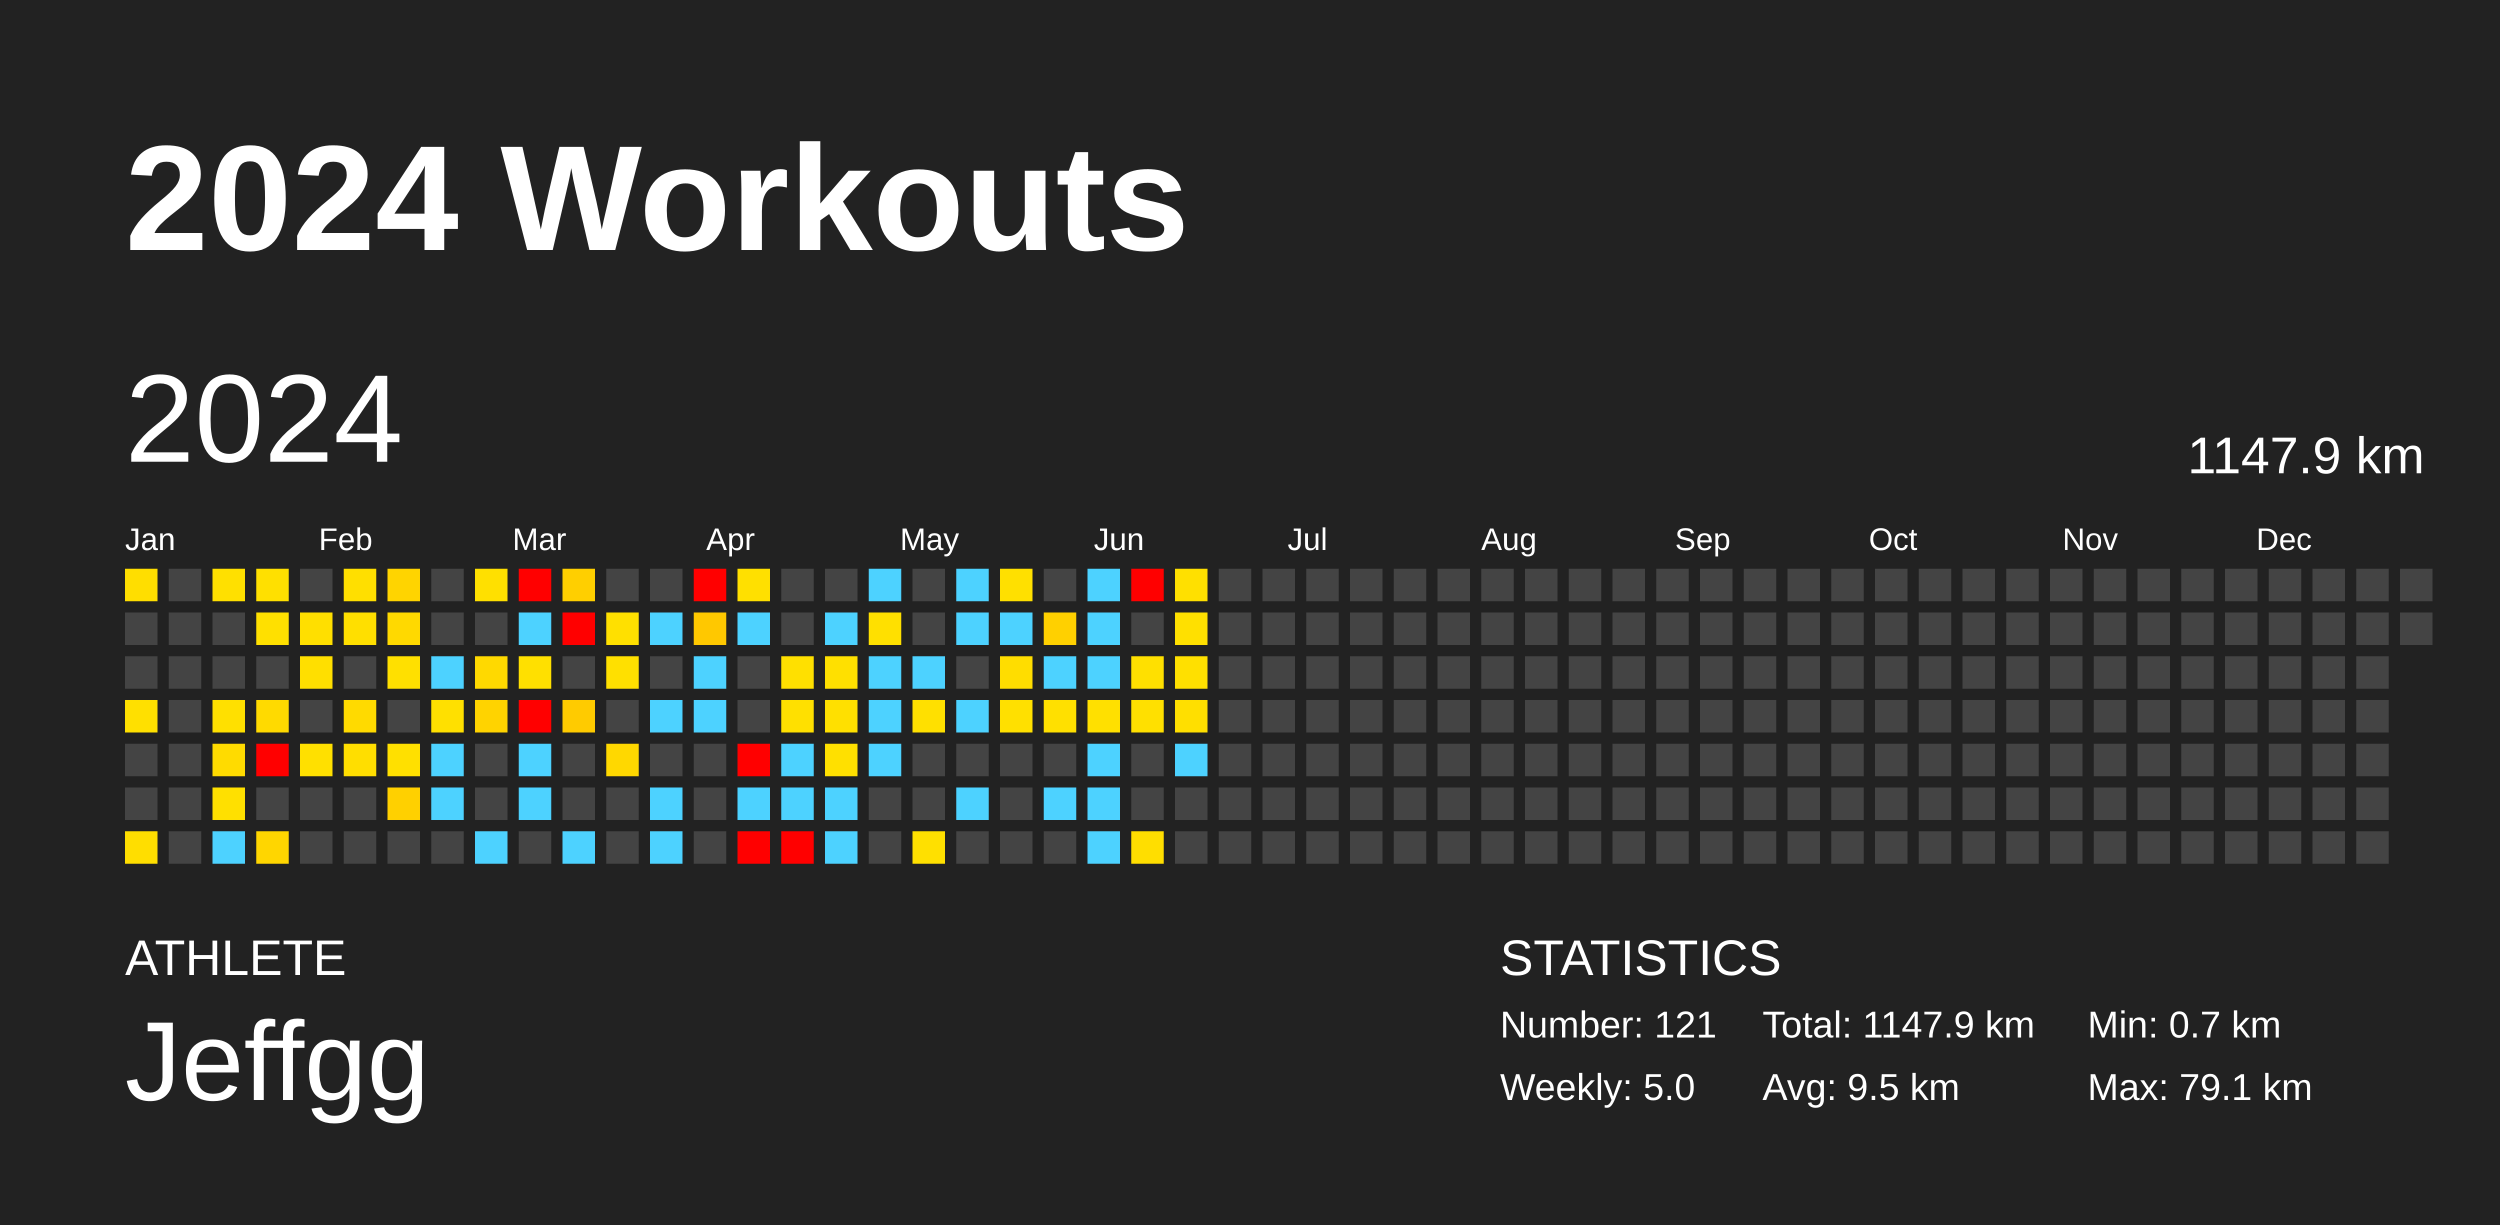
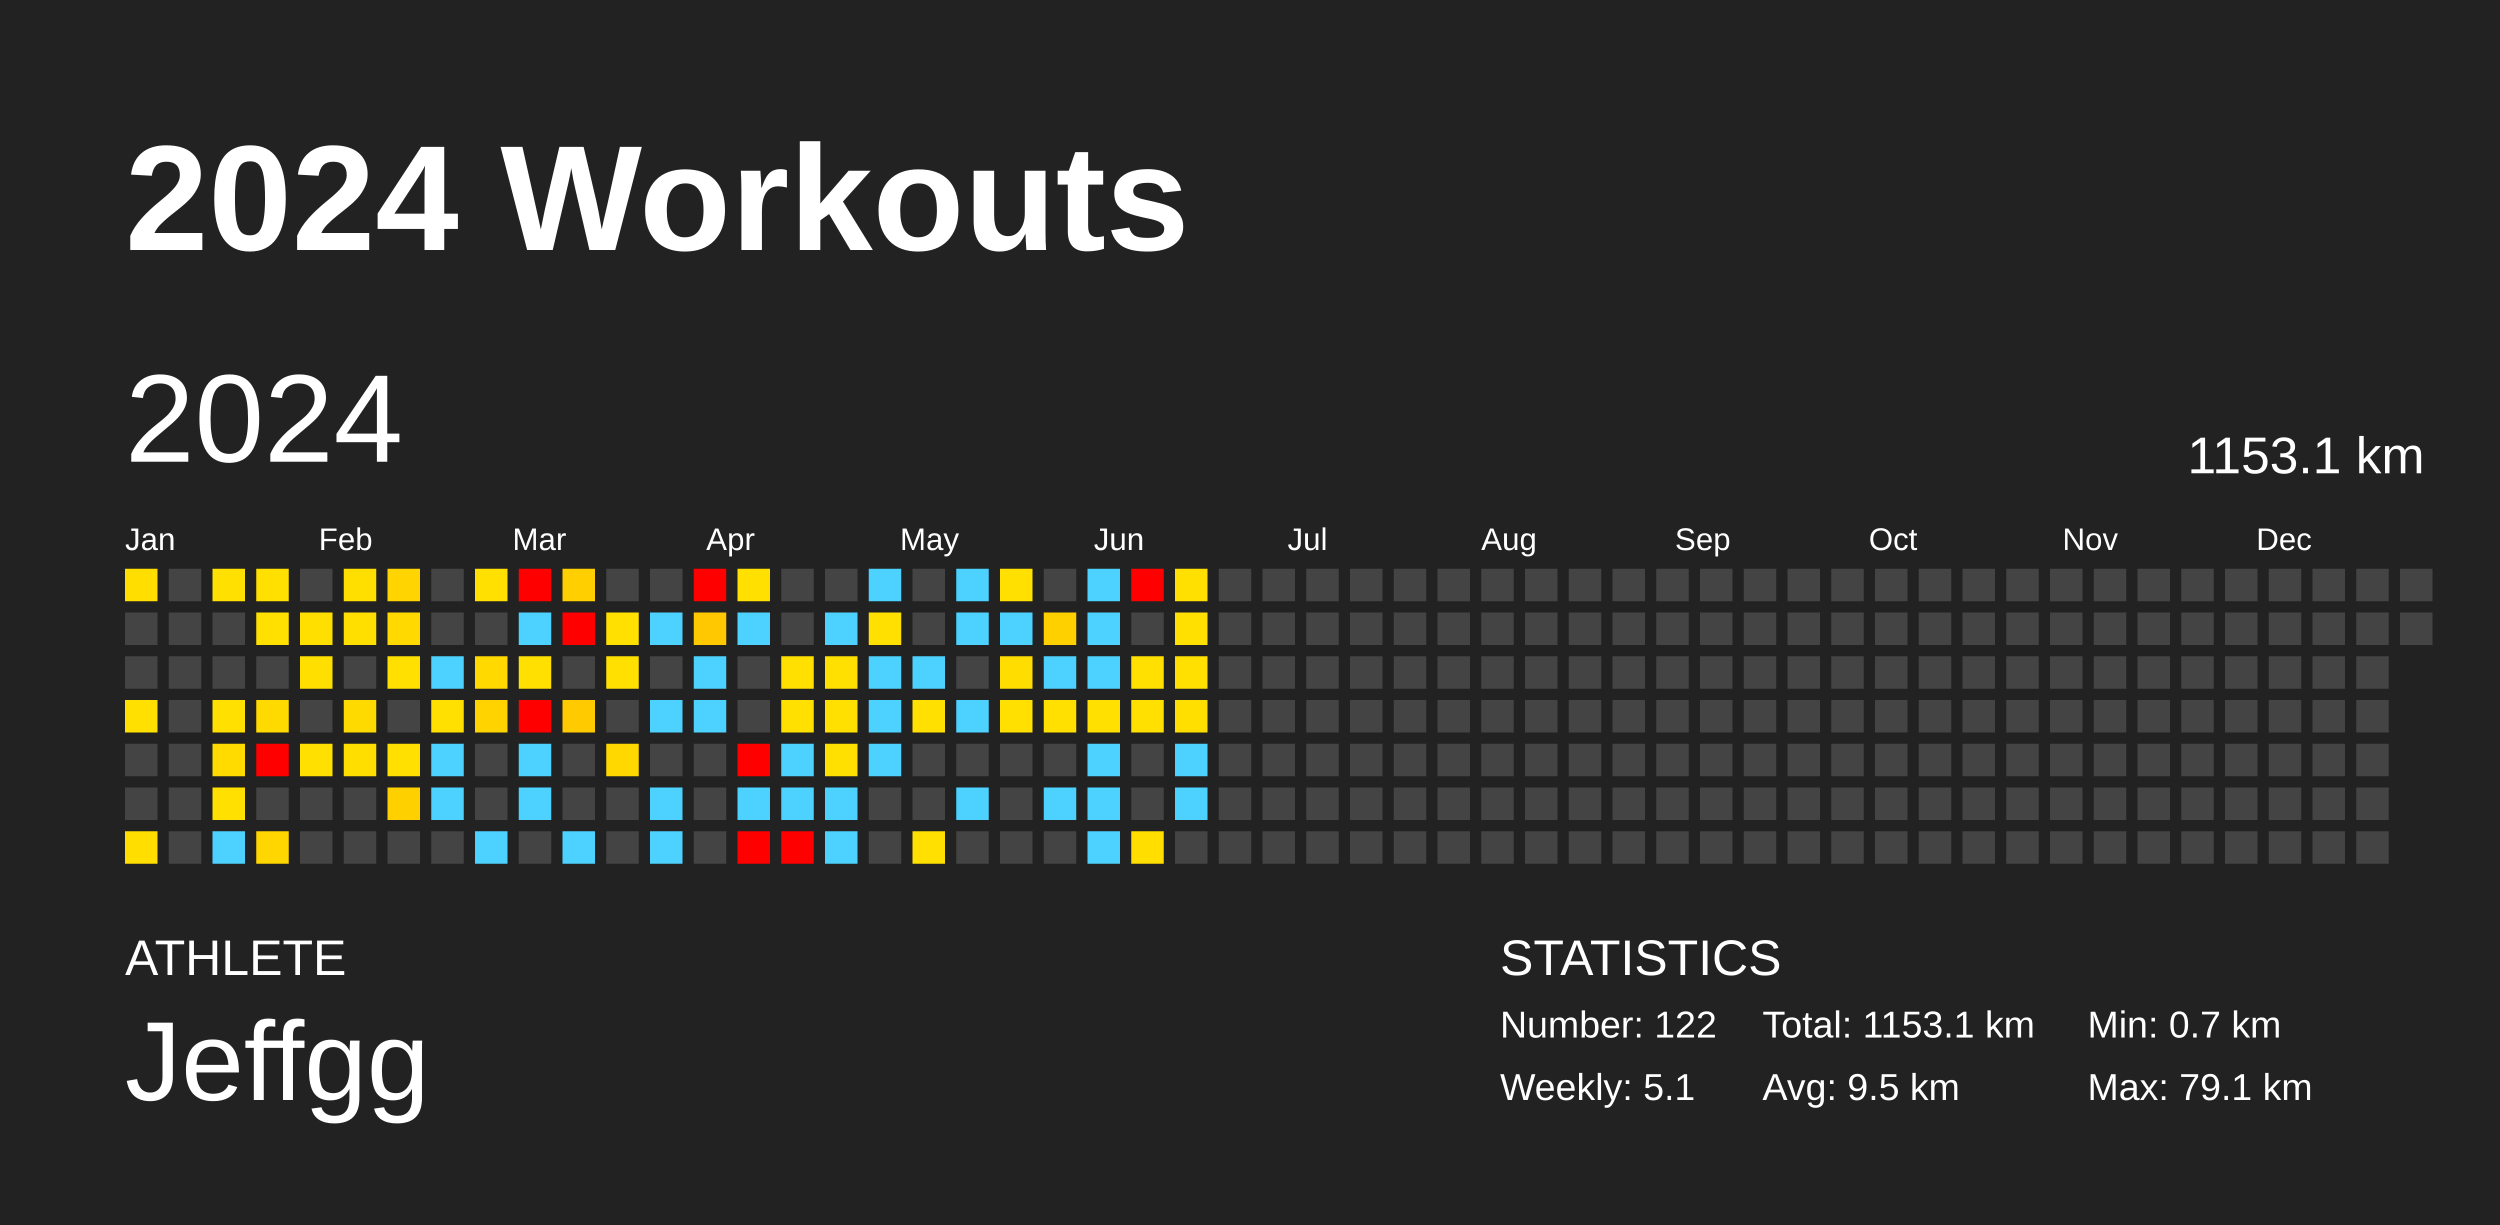
<svg xmlns="http://www.w3.org/2000/svg" baseProfile="full" height="98mm" version="1.1" viewBox="0,0,200,98" width="200mm">
  <defs />
  <rect fill="#222222" height="98" width="200" x="0" y="0" />
  <text fill="#FFFFFF" style="font-size:12px; font-family:Arial; font-weight:bold;" x="10" y="20">2024 Workouts</text>
  <text fill="#FFFFFF" style="font-size:4px; font-family:Arial" x="10" y="78">ATHLETE</text>
  <text fill="#FFFFFF" style="font-size:9px; font-family:Arial" x="10" y="88">Jeffgg</text>
  <text fill="#FFFFFF" style="font-size:4px; font-family:Arial" x="120" y="78">STATISTICS</text>
-   <text fill="#FFFFFF" style="font-size:3px; font-family:Arial" x="120" y="83">Number: 121</text>
-   <text fill="#FFFFFF" style="font-size:3px; font-family:Arial" x="120" y="88">Weekly: 5.0</text>
-   <text fill="#FFFFFF" style="font-size:3px; font-family:Arial" x="141" y="83">Total: 1147.9 km</text>
+   <text fill="#FFFFFF" style="font-size:3px; font-family:Arial" x="120" y="83">Number: 122</text>
+   <text fill="#FFFFFF" style="font-size:3px; font-family:Arial" x="120" y="88">Weekly: 5.1</text>
+   <text fill="#FFFFFF" style="font-size:3px; font-family:Arial" x="141" y="83">Total: 1153.1 km</text>
  <text fill="#FFFFFF" style="font-size:3px; font-family:Arial" x="141" y="88">Avg: 9.5 km</text>
  <text fill="#FFFFFF" style="font-size:3px; font-family:Arial" x="167" y="83">Min: 0.7 km</text>
  <text fill="#FFFFFF" style="font-size:3px; font-family:Arial" x="167" y="88">Max: 79.1 km</text>
  <text dominant-baseline="hanging" fill="#FFFFFF" style="font-size:10.0px; font-family:Arial;" x="10" y="30">2024</text>
-   <text dominant-baseline="hanging" fill="#FFFFFF" style="font-size:4.125px; font-family:Arial;" x="175" y="35">1147.9 km</text>
+   <text dominant-baseline="hanging" fill="#FFFFFF" style="font-size:4.125px; font-family:Arial;" x="175" y="35">1153.1 km</text>
  <text fill="#FFFFFF" style="font-size:2.5px; font-family:Arial" x="10.0" y="44">Jan</text>
  <text fill="#FFFFFF" style="font-size:2.5px; font-family:Arial" x="25.5" y="44">Feb</text>
  <text fill="#FFFFFF" style="font-size:2.5px; font-family:Arial" x="41.0" y="44">Mar</text>
  <text fill="#FFFFFF" style="font-size:2.5px; font-family:Arial" x="56.5" y="44">Apr</text>
  <text fill="#FFFFFF" style="font-size:2.5px; font-family:Arial" x="72.0" y="44">May</text>
  <text fill="#FFFFFF" style="font-size:2.5px; font-family:Arial" x="87.5" y="44">Jun</text>
  <text fill="#FFFFFF" style="font-size:2.5px; font-family:Arial" x="103.0" y="44">Jul</text>
  <text fill="#FFFFFF" style="font-size:2.5px; font-family:Arial" x="118.5" y="44">Aug</text>
  <text fill="#FFFFFF" style="font-size:2.5px; font-family:Arial" x="134.0" y="44">Sep</text>
  <text fill="#FFFFFF" style="font-size:2.5px; font-family:Arial" x="149.5" y="44">Oct</text>
  <text fill="#FFFFFF" style="font-size:2.5px; font-family:Arial" x="165.0" y="44">Nov</text>
  <text fill="#FFFFFF" style="font-size:2.5px; font-family:Arial" x="180.5" y="44">Dec</text>
  <rect fill="#ffde00" height="2.6" width="2.6" x="10.0" y="45.5" />
  <rect fill="#444444" height="2.6" width="2.6" x="10.0" y="49.0" />
  <rect fill="#444444" height="2.6" width="2.6" x="10.0" y="52.5" />
  <rect fill="#ffe000" height="2.6" width="2.6" x="10.0" y="56.0" />
  <rect fill="#444444" height="2.6" width="2.6" x="10.0" y="59.5" />
  <rect fill="#444444" height="2.6" width="2.6" x="10.0" y="63.0" />
  <rect fill="#ffde00" height="2.6" width="2.6" x="10.0" y="66.5" />
  <rect fill="#444444" height="2.6" width="2.6" x="13.5" y="45.5" />
  <rect fill="#444444" height="2.6" width="2.6" x="13.5" y="49.0" />
  <rect fill="#444444" height="2.6" width="2.6" x="13.5" y="52.5" />
  <rect fill="#444444" height="2.6" width="2.6" x="13.5" y="56.0" />
  <rect fill="#444444" height="2.6" width="2.6" x="13.5" y="59.5" />
  <rect fill="#444444" height="2.6" width="2.6" x="13.5" y="63.0" />
  <rect fill="#444444" height="2.6" width="2.6" x="13.5" y="66.5" />
  <rect fill="#ffe000" height="2.6" width="2.6" x="17.0" y="45.5" />
  <rect fill="#444444" height="2.6" width="2.6" x="17.0" y="49.0" />
  <rect fill="#444444" height="2.6" width="2.6" x="17.0" y="52.5" />
  <rect fill="#ffe000" height="2.6" width="2.6" x="17.0" y="56.0" />
  <rect fill="#ffdb00" height="2.6" width="2.6" x="17.0" y="59.5" />
  <rect fill="#ffe000" height="2.6" width="2.6" x="17.0" y="63.0" />
  <rect fill="#4dd2ff" height="2.6" width="2.6" x="17.0" y="66.5" />
  <rect fill="#ffe000" height="2.6" width="2.6" x="20.5" y="45.5" />
  <rect fill="#ffe000" height="2.6" width="2.6" x="20.5" y="49.0" />
  <rect fill="#444444" height="2.6" width="2.6" x="20.5" y="52.5" />
  <rect fill="#ffda00" height="2.6" width="2.6" x="20.5" y="56.0" />
  <rect fill="red" height="2.6" width="2.6" x="20.5" y="59.5" />
  <rect fill="#444444" height="2.6" width="2.6" x="20.5" y="63.0" />
  <rect fill="#ffd600" height="2.6" width="2.6" x="20.5" y="66.5" />
  <rect fill="#444444" height="2.6" width="2.6" x="24.0" y="45.5" />
  <rect fill="#ffdf00" height="2.6" width="2.6" x="24.0" y="49.0" />
  <rect fill="#ffdf00" height="2.6" width="2.6" x="24.0" y="52.5" />
  <rect fill="#444444" height="2.6" width="2.6" x="24.0" y="56.0" />
  <rect fill="#ffe000" height="2.6" width="2.6" x="24.0" y="59.5" />
  <rect fill="#444444" height="2.6" width="2.6" x="24.0" y="63.0" />
  <rect fill="#444444" height="2.6" width="2.6" x="24.0" y="66.5" />
  <rect fill="#ffdf00" height="2.6" width="2.6" x="27.5" y="45.5" />
  <rect fill="#ffdf00" height="2.6" width="2.6" x="27.5" y="49.0" />
  <rect fill="#444444" height="2.6" width="2.6" x="27.5" y="52.5" />
  <rect fill="#ffda00" height="2.6" width="2.6" x="27.5" y="56.0" />
  <rect fill="#ffde00" height="2.6" width="2.6" x="27.5" y="59.5" />
  <rect fill="#444444" height="2.6" width="2.6" x="27.5" y="63.0" />
  <rect fill="#444444" height="2.6" width="2.6" x="27.5" y="66.5" />
  <rect fill="#ffd400" height="2.6" width="2.6" x="31.0" y="45.5" />
  <rect fill="#ffd900" height="2.6" width="2.6" x="31.0" y="49.0" />
  <rect fill="#ffe000" height="2.6" width="2.6" x="31.0" y="52.5" />
  <rect fill="#444444" height="2.6" width="2.6" x="31.0" y="56.0" />
  <rect fill="#ffe000" height="2.6" width="2.6" x="31.0" y="59.5" />
  <rect fill="#ffd000" height="2.6" width="2.6" x="31.0" y="63.0" />
  <rect fill="#444444" height="2.6" width="2.6" x="31.0" y="66.5" />
  <rect fill="#444444" height="2.6" width="2.6" x="34.5" y="45.5" />
  <rect fill="#444444" height="2.6" width="2.6" x="34.5" y="49.0" />
  <rect fill="#4dd2ff" height="2.6" width="2.6" x="34.5" y="52.5" />
  <rect fill="#ffe000" height="2.6" width="2.6" x="34.5" y="56.0" />
  <rect fill="#4dd2ff" height="2.6" width="2.6" x="34.5" y="59.5" />
  <rect fill="#4dd2ff" height="2.6" width="2.6" x="34.5" y="63.0" />
  <rect fill="#444444" height="2.6" width="2.6" x="34.5" y="66.5" />
  <rect fill="#ffe000" height="2.6" width="2.6" x="38.0" y="45.5" />
  <rect fill="#444444" height="2.6" width="2.6" x="38.0" y="49.0" />
  <rect fill="#ffd900" height="2.6" width="2.6" x="38.0" y="52.5" />
  <rect fill="#ffd300" height="2.6" width="2.6" x="38.0" y="56.0" />
  <rect fill="#444444" height="2.6" width="2.6" x="38.0" y="59.5" />
  <rect fill="#444444" height="2.6" width="2.6" x="38.0" y="63.0" />
  <rect fill="#4dd2ff" height="2.6" width="2.6" x="38.0" y="66.5" />
  <rect fill="red" height="2.6" width="2.6" x="41.5" y="45.5" />
  <rect fill="#4dd2ff" height="2.6" width="2.6" x="41.5" y="49.0" />
  <rect fill="#ffe000" height="2.6" width="2.6" x="41.5" y="52.5" />
  <rect fill="red" height="2.6" width="2.6" x="41.5" y="56.0" />
  <rect fill="#4dd2ff" height="2.6" width="2.6" x="41.5" y="59.5" />
  <rect fill="#4dd2ff" height="2.6" width="2.6" x="41.5" y="63.0" />
  <rect fill="#444444" height="2.6" width="2.6" x="41.5" y="66.5" />
  <rect fill="#ffcf00" height="2.6" width="2.6" x="45.0" y="45.5" />
  <rect fill="red" height="2.6" width="2.6" x="45.0" y="49.0" />
  <rect fill="#444444" height="2.6" width="2.6" x="45.0" y="52.5" />
  <rect fill="#ffcb00" height="2.6" width="2.6" x="45.0" y="56.0" />
  <rect fill="#444444" height="2.6" width="2.6" x="45.0" y="59.5" />
  <rect fill="#444444" height="2.6" width="2.6" x="45.0" y="63.0" />
  <rect fill="#4dd2ff" height="2.6" width="2.6" x="45.0" y="66.5" />
  <rect fill="#444444" height="2.6" width="2.6" x="48.5" y="45.5" />
  <rect fill="#ffe000" height="2.6" width="2.6" x="48.5" y="49.0" />
  <rect fill="#ffe000" height="2.6" width="2.6" x="48.5" y="52.5" />
  <rect fill="#444444" height="2.6" width="2.6" x="48.5" y="56.0" />
  <rect fill="#ffd800" height="2.6" width="2.6" x="48.5" y="59.5" />
  <rect fill="#444444" height="2.6" width="2.6" x="48.5" y="63.0" />
  <rect fill="#444444" height="2.6" width="2.6" x="48.5" y="66.5" />
  <rect fill="#444444" height="2.6" width="2.6" x="52.0" y="45.5" />
  <rect fill="#4dd2ff" height="2.6" width="2.6" x="52.0" y="49.0" />
  <rect fill="#444444" height="2.6" width="2.6" x="52.0" y="52.5" />
  <rect fill="#4dd2ff" height="2.6" width="2.6" x="52.0" y="56.0" />
  <rect fill="#444444" height="2.6" width="2.6" x="52.0" y="59.5" />
  <rect fill="#4dd2ff" height="2.6" width="2.6" x="52.0" y="63.0" />
  <rect fill="#4dd2ff" height="2.6" width="2.6" x="52.0" y="66.5" />
  <rect fill="red" height="2.6" width="2.6" x="55.5" y="45.5" />
  <rect fill="#ffc800" height="2.6" width="2.6" x="55.5" y="49.0" />
  <rect fill="#4dd2ff" height="2.6" width="2.6" x="55.5" y="52.5" />
  <rect fill="#4dd2ff" height="2.6" width="2.6" x="55.5" y="56.0" />
  <rect fill="#444444" height="2.6" width="2.6" x="55.5" y="59.5" />
  <rect fill="#444444" height="2.6" width="2.6" x="55.5" y="63.0" />
  <rect fill="#444444" height="2.6" width="2.6" x="55.5" y="66.5" />
  <rect fill="#ffe000" height="2.6" width="2.6" x="59.0" y="45.5" />
  <rect fill="#4dd2ff" height="2.6" width="2.6" x="59.0" y="49.0" />
  <rect fill="#444444" height="2.6" width="2.6" x="59.0" y="52.5" />
  <rect fill="#444444" height="2.6" width="2.6" x="59.0" y="56.0" />
  <rect fill="red" height="2.6" width="2.6" x="59.0" y="59.5" />
  <rect fill="#4dd2ff" height="2.6" width="2.6" x="59.0" y="63.0" />
  <rect fill="red" height="2.6" width="2.6" x="59.0" y="66.5" />
  <rect fill="#444444" height="2.6" width="2.6" x="62.5" y="45.5" />
  <rect fill="#444444" height="2.6" width="2.6" x="62.5" y="49.0" />
  <rect fill="#ffe000" height="2.6" width="2.6" x="62.5" y="52.5" />
  <rect fill="#ffe000" height="2.6" width="2.6" x="62.5" y="56.0" />
  <rect fill="#4dd2ff" height="2.6" width="2.6" x="62.5" y="59.5" />
  <rect fill="#4dd2ff" height="2.6" width="2.6" x="62.5" y="63.0" />
  <rect fill="red" height="2.6" width="2.6" x="62.5" y="66.5" />
  <rect fill="#444444" height="2.6" width="2.6" x="66.0" y="45.5" />
  <rect fill="#4dd2ff" height="2.6" width="2.6" x="66.0" y="49.0" />
  <rect fill="#ffe000" height="2.6" width="2.6" x="66.0" y="52.5" />
  <rect fill="#ffe000" height="2.6" width="2.6" x="66.0" y="56.0" />
  <rect fill="#ffe000" height="2.6" width="2.6" x="66.0" y="59.5" />
  <rect fill="#4dd2ff" height="2.6" width="2.6" x="66.0" y="63.0" />
  <rect fill="#4dd2ff" height="2.6" width="2.6" x="66.0" y="66.5" />
  <rect fill="#4dd2ff" height="2.6" width="2.6" x="69.5" y="45.5" />
  <rect fill="#ffe000" height="2.6" width="2.6" x="69.5" y="49.0" />
  <rect fill="#4dd2ff" height="2.6" width="2.6" x="69.5" y="52.5" />
  <rect fill="#4dd2ff" height="2.6" width="2.6" x="69.5" y="56.0" />
  <rect fill="#4dd2ff" height="2.6" width="2.6" x="69.5" y="59.5" />
  <rect fill="#444444" height="2.6" width="2.6" x="69.5" y="63.0" />
  <rect fill="#444444" height="2.6" width="2.6" x="69.5" y="66.5" />
  <rect fill="#444444" height="2.6" width="2.6" x="73.0" y="45.5" />
  <rect fill="#444444" height="2.6" width="2.6" x="73.0" y="49.0" />
  <rect fill="#4dd2ff" height="2.6" width="2.6" x="73.0" y="52.5" />
  <rect fill="#ffe000" height="2.6" width="2.6" x="73.0" y="56.0" />
  <rect fill="#444444" height="2.6" width="2.6" x="73.0" y="59.5" />
  <rect fill="#444444" height="2.6" width="2.6" x="73.0" y="63.0" />
  <rect fill="#ffe000" height="2.6" width="2.6" x="73.0" y="66.5" />
  <rect fill="#4dd2ff" height="2.6" width="2.6" x="76.5" y="45.5" />
  <rect fill="#4dd2ff" height="2.6" width="2.6" x="76.5" y="49.0" />
  <rect fill="#444444" height="2.6" width="2.6" x="76.5" y="52.5" />
  <rect fill="#4dd2ff" height="2.6" width="2.6" x="76.5" y="56.0" />
  <rect fill="#444444" height="2.6" width="2.6" x="76.5" y="59.5" />
  <rect fill="#4dd2ff" height="2.6" width="2.6" x="76.5" y="63.0" />
  <rect fill="#444444" height="2.6" width="2.6" x="76.5" y="66.5" />
  <rect fill="#ffe000" height="2.6" width="2.6" x="80.0" y="45.5" />
  <rect fill="#4dd2ff" height="2.6" width="2.6" x="80.0" y="49.0" />
  <rect fill="#ffdd00" height="2.6" width="2.6" x="80.0" y="52.5" />
  <rect fill="#ffe000" height="2.6" width="2.6" x="80.0" y="56.0" />
  <rect fill="#444444" height="2.6" width="2.6" x="80.0" y="59.5" />
  <rect fill="#444444" height="2.6" width="2.6" x="80.0" y="63.0" />
  <rect fill="#444444" height="2.6" width="2.6" x="80.0" y="66.5" />
  <rect fill="#444444" height="2.6" width="2.6" x="83.5" y="45.5" />
  <rect fill="#ffd000" height="2.6" width="2.6" x="83.5" y="49.0" />
  <rect fill="#4dd2ff" height="2.6" width="2.6" x="83.5" y="52.5" />
  <rect fill="#ffe000" height="2.6" width="2.6" x="83.5" y="56.0" />
  <rect fill="#444444" height="2.6" width="2.6" x="83.5" y="59.5" />
  <rect fill="#4dd2ff" height="2.6" width="2.6" x="83.5" y="63.0" />
  <rect fill="#444444" height="2.6" width="2.6" x="83.5" y="66.5" />
  <rect fill="#4dd2ff" height="2.6" width="2.6" x="87.0" y="45.5" />
  <rect fill="#4dd2ff" height="2.6" width="2.6" x="87.0" y="49.0" />
  <rect fill="#4dd2ff" height="2.6" width="2.6" x="87.0" y="52.5" />
  <rect fill="#ffe000" height="2.6" width="2.6" x="87.0" y="56.0" />
  <rect fill="#4dd2ff" height="2.6" width="2.6" x="87.0" y="59.5" />
  <rect fill="#4dd2ff" height="2.6" width="2.6" x="87.0" y="63.0" />
  <rect fill="#4dd2ff" height="2.6" width="2.6" x="87.0" y="66.5" />
  <rect fill="red" height="2.6" width="2.6" x="90.5" y="45.5" />
  <rect fill="#444444" height="2.6" width="2.6" x="90.5" y="49.0" />
  <rect fill="#ffe000" height="2.6" width="2.6" x="90.5" y="52.5" />
  <rect fill="#ffe000" height="2.6" width="2.6" x="90.5" y="56.0" />
  <rect fill="#444444" height="2.6" width="2.6" x="90.5" y="59.5" />
  <rect fill="#444444" height="2.6" width="2.6" x="90.5" y="63.0" />
  <rect fill="#ffde00" height="2.6" width="2.6" x="90.5" y="66.5" />
  <rect fill="#ffe000" height="2.6" width="2.6" x="94.0" y="45.5" />
  <rect fill="#ffe000" height="2.6" width="2.6" x="94.0" y="49.0" />
  <rect fill="#ffe000" height="2.6" width="2.6" x="94.0" y="52.5" />
  <rect fill="#ffdf00" height="2.6" width="2.6" x="94.0" y="56.0" />
  <rect fill="#4dd2ff" height="2.6" width="2.6" x="94.0" y="59.5" />
-   <rect fill="#444444" height="2.6" width="2.6" x="94.0" y="63.0" />
+   <rect fill="#4dd2ff" height="2.6" width="2.6" x="94.0" y="63.0" />
  <rect fill="#444444" height="2.6" width="2.6" x="94.0" y="66.5" />
  <rect fill="#444444" height="2.6" width="2.6" x="97.5" y="45.5" />
  <rect fill="#444444" height="2.6" width="2.6" x="97.5" y="49.0" />
  <rect fill="#444444" height="2.6" width="2.6" x="97.5" y="52.5" />
  <rect fill="#444444" height="2.6" width="2.6" x="97.5" y="56.0" />
  <rect fill="#444444" height="2.6" width="2.6" x="97.5" y="59.5" />
  <rect fill="#444444" height="2.6" width="2.6" x="97.5" y="63.0" />
  <rect fill="#444444" height="2.6" width="2.6" x="97.5" y="66.5" />
  <rect fill="#444444" height="2.6" width="2.6" x="101.0" y="45.5" />
  <rect fill="#444444" height="2.6" width="2.6" x="101.0" y="49.0" />
  <rect fill="#444444" height="2.6" width="2.6" x="101.0" y="52.5" />
  <rect fill="#444444" height="2.6" width="2.6" x="101.0" y="56.0" />
  <rect fill="#444444" height="2.6" width="2.6" x="101.0" y="59.5" />
  <rect fill="#444444" height="2.6" width="2.6" x="101.0" y="63.0" />
  <rect fill="#444444" height="2.6" width="2.6" x="101.0" y="66.5" />
  <rect fill="#444444" height="2.6" width="2.6" x="104.5" y="45.5" />
  <rect fill="#444444" height="2.6" width="2.6" x="104.5" y="49.0" />
  <rect fill="#444444" height="2.6" width="2.6" x="104.5" y="52.5" />
  <rect fill="#444444" height="2.6" width="2.6" x="104.5" y="56.0" />
  <rect fill="#444444" height="2.6" width="2.6" x="104.5" y="59.5" />
  <rect fill="#444444" height="2.6" width="2.6" x="104.5" y="63.0" />
  <rect fill="#444444" height="2.6" width="2.6" x="104.5" y="66.5" />
  <rect fill="#444444" height="2.6" width="2.6" x="108.0" y="45.5" />
  <rect fill="#444444" height="2.6" width="2.6" x="108.0" y="49.0" />
  <rect fill="#444444" height="2.6" width="2.6" x="108.0" y="52.5" />
  <rect fill="#444444" height="2.6" width="2.6" x="108.0" y="56.0" />
  <rect fill="#444444" height="2.6" width="2.6" x="108.0" y="59.5" />
  <rect fill="#444444" height="2.6" width="2.6" x="108.0" y="63.0" />
  <rect fill="#444444" height="2.6" width="2.6" x="108.0" y="66.5" />
  <rect fill="#444444" height="2.6" width="2.6" x="111.5" y="45.5" />
  <rect fill="#444444" height="2.6" width="2.6" x="111.5" y="49.0" />
  <rect fill="#444444" height="2.6" width="2.6" x="111.5" y="52.5" />
  <rect fill="#444444" height="2.6" width="2.6" x="111.5" y="56.0" />
  <rect fill="#444444" height="2.6" width="2.6" x="111.5" y="59.5" />
  <rect fill="#444444" height="2.6" width="2.6" x="111.5" y="63.0" />
  <rect fill="#444444" height="2.6" width="2.6" x="111.5" y="66.5" />
  <rect fill="#444444" height="2.6" width="2.6" x="115.0" y="45.5" />
  <rect fill="#444444" height="2.6" width="2.6" x="115.0" y="49.0" />
  <rect fill="#444444" height="2.6" width="2.6" x="115.0" y="52.5" />
  <rect fill="#444444" height="2.6" width="2.6" x="115.0" y="56.0" />
  <rect fill="#444444" height="2.6" width="2.6" x="115.0" y="59.5" />
  <rect fill="#444444" height="2.6" width="2.6" x="115.0" y="63.0" />
  <rect fill="#444444" height="2.6" width="2.6" x="115.0" y="66.5" />
  <rect fill="#444444" height="2.6" width="2.6" x="118.5" y="45.5" />
  <rect fill="#444444" height="2.6" width="2.6" x="118.5" y="49.0" />
  <rect fill="#444444" height="2.6" width="2.6" x="118.5" y="52.5" />
  <rect fill="#444444" height="2.6" width="2.6" x="118.5" y="56.0" />
  <rect fill="#444444" height="2.6" width="2.6" x="118.5" y="59.5" />
  <rect fill="#444444" height="2.6" width="2.6" x="118.5" y="63.0" />
  <rect fill="#444444" height="2.6" width="2.6" x="118.5" y="66.5" />
  <rect fill="#444444" height="2.6" width="2.6" x="122.0" y="45.5" />
  <rect fill="#444444" height="2.6" width="2.6" x="122.0" y="49.0" />
  <rect fill="#444444" height="2.6" width="2.6" x="122.0" y="52.5" />
  <rect fill="#444444" height="2.6" width="2.6" x="122.0" y="56.0" />
  <rect fill="#444444" height="2.6" width="2.6" x="122.0" y="59.5" />
  <rect fill="#444444" height="2.6" width="2.6" x="122.0" y="63.0" />
  <rect fill="#444444" height="2.6" width="2.6" x="122.0" y="66.5" />
  <rect fill="#444444" height="2.6" width="2.6" x="125.5" y="45.5" />
  <rect fill="#444444" height="2.6" width="2.6" x="125.5" y="49.0" />
  <rect fill="#444444" height="2.6" width="2.6" x="125.5" y="52.5" />
  <rect fill="#444444" height="2.6" width="2.6" x="125.5" y="56.0" />
  <rect fill="#444444" height="2.6" width="2.6" x="125.5" y="59.5" />
  <rect fill="#444444" height="2.6" width="2.6" x="125.5" y="63.0" />
  <rect fill="#444444" height="2.6" width="2.6" x="125.5" y="66.5" />
  <rect fill="#444444" height="2.6" width="2.6" x="129.0" y="45.5" />
  <rect fill="#444444" height="2.6" width="2.6" x="129.0" y="49.0" />
  <rect fill="#444444" height="2.6" width="2.6" x="129.0" y="52.5" />
  <rect fill="#444444" height="2.6" width="2.6" x="129.0" y="56.0" />
  <rect fill="#444444" height="2.6" width="2.6" x="129.0" y="59.5" />
  <rect fill="#444444" height="2.6" width="2.6" x="129.0" y="63.0" />
  <rect fill="#444444" height="2.6" width="2.6" x="129.0" y="66.5" />
  <rect fill="#444444" height="2.6" width="2.6" x="132.5" y="45.5" />
  <rect fill="#444444" height="2.6" width="2.6" x="132.5" y="49.0" />
  <rect fill="#444444" height="2.6" width="2.6" x="132.5" y="52.5" />
  <rect fill="#444444" height="2.6" width="2.6" x="132.5" y="56.0" />
  <rect fill="#444444" height="2.6" width="2.6" x="132.5" y="59.5" />
  <rect fill="#444444" height="2.6" width="2.6" x="132.5" y="63.0" />
  <rect fill="#444444" height="2.6" width="2.6" x="132.5" y="66.5" />
  <rect fill="#444444" height="2.6" width="2.6" x="136.0" y="45.5" />
  <rect fill="#444444" height="2.6" width="2.6" x="136.0" y="49.0" />
  <rect fill="#444444" height="2.6" width="2.6" x="136.0" y="52.5" />
  <rect fill="#444444" height="2.6" width="2.6" x="136.0" y="56.0" />
  <rect fill="#444444" height="2.6" width="2.6" x="136.0" y="59.5" />
  <rect fill="#444444" height="2.6" width="2.6" x="136.0" y="63.0" />
  <rect fill="#444444" height="2.6" width="2.6" x="136.0" y="66.5" />
  <rect fill="#444444" height="2.6" width="2.6" x="139.5" y="45.5" />
  <rect fill="#444444" height="2.6" width="2.6" x="139.5" y="49.0" />
  <rect fill="#444444" height="2.6" width="2.6" x="139.5" y="52.5" />
  <rect fill="#444444" height="2.6" width="2.6" x="139.5" y="56.0" />
  <rect fill="#444444" height="2.6" width="2.6" x="139.5" y="59.5" />
  <rect fill="#444444" height="2.6" width="2.6" x="139.5" y="63.0" />
  <rect fill="#444444" height="2.6" width="2.6" x="139.5" y="66.5" />
  <rect fill="#444444" height="2.6" width="2.6" x="143.0" y="45.5" />
  <rect fill="#444444" height="2.6" width="2.6" x="143.0" y="49.0" />
  <rect fill="#444444" height="2.6" width="2.6" x="143.0" y="52.5" />
  <rect fill="#444444" height="2.6" width="2.6" x="143.0" y="56.0" />
  <rect fill="#444444" height="2.6" width="2.6" x="143.0" y="59.5" />
  <rect fill="#444444" height="2.6" width="2.6" x="143.0" y="63.0" />
  <rect fill="#444444" height="2.6" width="2.6" x="143.0" y="66.5" />
  <rect fill="#444444" height="2.6" width="2.6" x="146.5" y="45.5" />
  <rect fill="#444444" height="2.6" width="2.6" x="146.5" y="49.0" />
  <rect fill="#444444" height="2.6" width="2.6" x="146.5" y="52.5" />
  <rect fill="#444444" height="2.6" width="2.6" x="146.5" y="56.0" />
  <rect fill="#444444" height="2.6" width="2.6" x="146.5" y="59.5" />
  <rect fill="#444444" height="2.6" width="2.6" x="146.5" y="63.0" />
  <rect fill="#444444" height="2.6" width="2.6" x="146.5" y="66.5" />
  <rect fill="#444444" height="2.6" width="2.6" x="150.0" y="45.5" />
  <rect fill="#444444" height="2.6" width="2.6" x="150.0" y="49.0" />
  <rect fill="#444444" height="2.6" width="2.6" x="150.0" y="52.5" />
  <rect fill="#444444" height="2.6" width="2.6" x="150.0" y="56.0" />
  <rect fill="#444444" height="2.6" width="2.6" x="150.0" y="59.5" />
  <rect fill="#444444" height="2.6" width="2.6" x="150.0" y="63.0" />
  <rect fill="#444444" height="2.6" width="2.6" x="150.0" y="66.5" />
  <rect fill="#444444" height="2.6" width="2.6" x="153.5" y="45.5" />
  <rect fill="#444444" height="2.6" width="2.6" x="153.5" y="49.0" />
  <rect fill="#444444" height="2.6" width="2.6" x="153.5" y="52.5" />
  <rect fill="#444444" height="2.6" width="2.6" x="153.5" y="56.0" />
  <rect fill="#444444" height="2.6" width="2.6" x="153.5" y="59.5" />
  <rect fill="#444444" height="2.6" width="2.6" x="153.5" y="63.0" />
  <rect fill="#444444" height="2.6" width="2.6" x="153.5" y="66.5" />
  <rect fill="#444444" height="2.6" width="2.6" x="157.0" y="45.5" />
  <rect fill="#444444" height="2.6" width="2.6" x="157.0" y="49.0" />
  <rect fill="#444444" height="2.6" width="2.6" x="157.0" y="52.5" />
  <rect fill="#444444" height="2.6" width="2.6" x="157.0" y="56.0" />
  <rect fill="#444444" height="2.6" width="2.6" x="157.0" y="59.5" />
  <rect fill="#444444" height="2.6" width="2.6" x="157.0" y="63.0" />
  <rect fill="#444444" height="2.6" width="2.6" x="157.0" y="66.5" />
  <rect fill="#444444" height="2.6" width="2.6" x="160.5" y="45.5" />
  <rect fill="#444444" height="2.6" width="2.6" x="160.5" y="49.0" />
  <rect fill="#444444" height="2.6" width="2.6" x="160.5" y="52.5" />
  <rect fill="#444444" height="2.6" width="2.6" x="160.5" y="56.0" />
  <rect fill="#444444" height="2.6" width="2.6" x="160.5" y="59.5" />
  <rect fill="#444444" height="2.6" width="2.6" x="160.5" y="63.0" />
  <rect fill="#444444" height="2.6" width="2.6" x="160.5" y="66.5" />
  <rect fill="#444444" height="2.6" width="2.6" x="164.0" y="45.5" />
  <rect fill="#444444" height="2.6" width="2.6" x="164.0" y="49.0" />
  <rect fill="#444444" height="2.6" width="2.6" x="164.0" y="52.5" />
  <rect fill="#444444" height="2.6" width="2.6" x="164.0" y="56.0" />
  <rect fill="#444444" height="2.6" width="2.6" x="164.0" y="59.5" />
  <rect fill="#444444" height="2.6" width="2.6" x="164.0" y="63.0" />
  <rect fill="#444444" height="2.6" width="2.6" x="164.0" y="66.5" />
  <rect fill="#444444" height="2.6" width="2.6" x="167.5" y="45.5" />
  <rect fill="#444444" height="2.6" width="2.6" x="167.5" y="49.0" />
  <rect fill="#444444" height="2.6" width="2.6" x="167.5" y="52.5" />
  <rect fill="#444444" height="2.6" width="2.6" x="167.5" y="56.0" />
  <rect fill="#444444" height="2.6" width="2.6" x="167.5" y="59.5" />
  <rect fill="#444444" height="2.6" width="2.6" x="167.5" y="63.0" />
  <rect fill="#444444" height="2.6" width="2.6" x="167.5" y="66.5" />
  <rect fill="#444444" height="2.6" width="2.6" x="171.0" y="45.5" />
  <rect fill="#444444" height="2.6" width="2.6" x="171.0" y="49.0" />
  <rect fill="#444444" height="2.6" width="2.6" x="171.0" y="52.5" />
  <rect fill="#444444" height="2.6" width="2.6" x="171.0" y="56.0" />
  <rect fill="#444444" height="2.6" width="2.6" x="171.0" y="59.5" />
  <rect fill="#444444" height="2.6" width="2.6" x="171.0" y="63.0" />
  <rect fill="#444444" height="2.6" width="2.6" x="171.0" y="66.5" />
  <rect fill="#444444" height="2.6" width="2.6" x="174.5" y="45.5" />
  <rect fill="#444444" height="2.6" width="2.6" x="174.5" y="49.0" />
  <rect fill="#444444" height="2.6" width="2.6" x="174.5" y="52.5" />
  <rect fill="#444444" height="2.6" width="2.6" x="174.5" y="56.0" />
  <rect fill="#444444" height="2.6" width="2.6" x="174.5" y="59.5" />
  <rect fill="#444444" height="2.6" width="2.6" x="174.5" y="63.0" />
  <rect fill="#444444" height="2.6" width="2.6" x="174.5" y="66.5" />
  <rect fill="#444444" height="2.6" width="2.6" x="178.0" y="45.5" />
  <rect fill="#444444" height="2.6" width="2.6" x="178.0" y="49.0" />
  <rect fill="#444444" height="2.6" width="2.6" x="178.0" y="52.5" />
  <rect fill="#444444" height="2.6" width="2.6" x="178.0" y="56.0" />
  <rect fill="#444444" height="2.6" width="2.6" x="178.0" y="59.5" />
  <rect fill="#444444" height="2.6" width="2.6" x="178.0" y="63.0" />
  <rect fill="#444444" height="2.6" width="2.6" x="178.0" y="66.5" />
  <rect fill="#444444" height="2.6" width="2.6" x="181.5" y="45.5" />
  <rect fill="#444444" height="2.6" width="2.6" x="181.5" y="49.0" />
  <rect fill="#444444" height="2.6" width="2.6" x="181.5" y="52.5" />
  <rect fill="#444444" height="2.6" width="2.6" x="181.5" y="56.0" />
  <rect fill="#444444" height="2.6" width="2.6" x="181.5" y="59.5" />
  <rect fill="#444444" height="2.6" width="2.6" x="181.5" y="63.0" />
  <rect fill="#444444" height="2.6" width="2.6" x="181.5" y="66.5" />
  <rect fill="#444444" height="2.6" width="2.6" x="185.0" y="45.5" />
  <rect fill="#444444" height="2.6" width="2.6" x="185.0" y="49.0" />
  <rect fill="#444444" height="2.6" width="2.6" x="185.0" y="52.5" />
  <rect fill="#444444" height="2.6" width="2.6" x="185.0" y="56.0" />
  <rect fill="#444444" height="2.6" width="2.6" x="185.0" y="59.5" />
  <rect fill="#444444" height="2.6" width="2.6" x="185.0" y="63.0" />
  <rect fill="#444444" height="2.6" width="2.6" x="185.0" y="66.5" />
  <rect fill="#444444" height="2.6" width="2.6" x="188.5" y="45.5" />
  <rect fill="#444444" height="2.6" width="2.6" x="188.5" y="49.0" />
  <rect fill="#444444" height="2.6" width="2.6" x="188.5" y="52.5" />
  <rect fill="#444444" height="2.6" width="2.6" x="188.5" y="56.0" />
  <rect fill="#444444" height="2.6" width="2.6" x="188.5" y="59.5" />
  <rect fill="#444444" height="2.6" width="2.6" x="188.5" y="63.0" />
  <rect fill="#444444" height="2.6" width="2.6" x="188.5" y="66.5" />
  <rect fill="#444444" height="2.6" width="2.6" x="192.0" y="45.5" />
  <rect fill="#444444" height="2.6" width="2.6" x="192.0" y="49.0" />
</svg>
